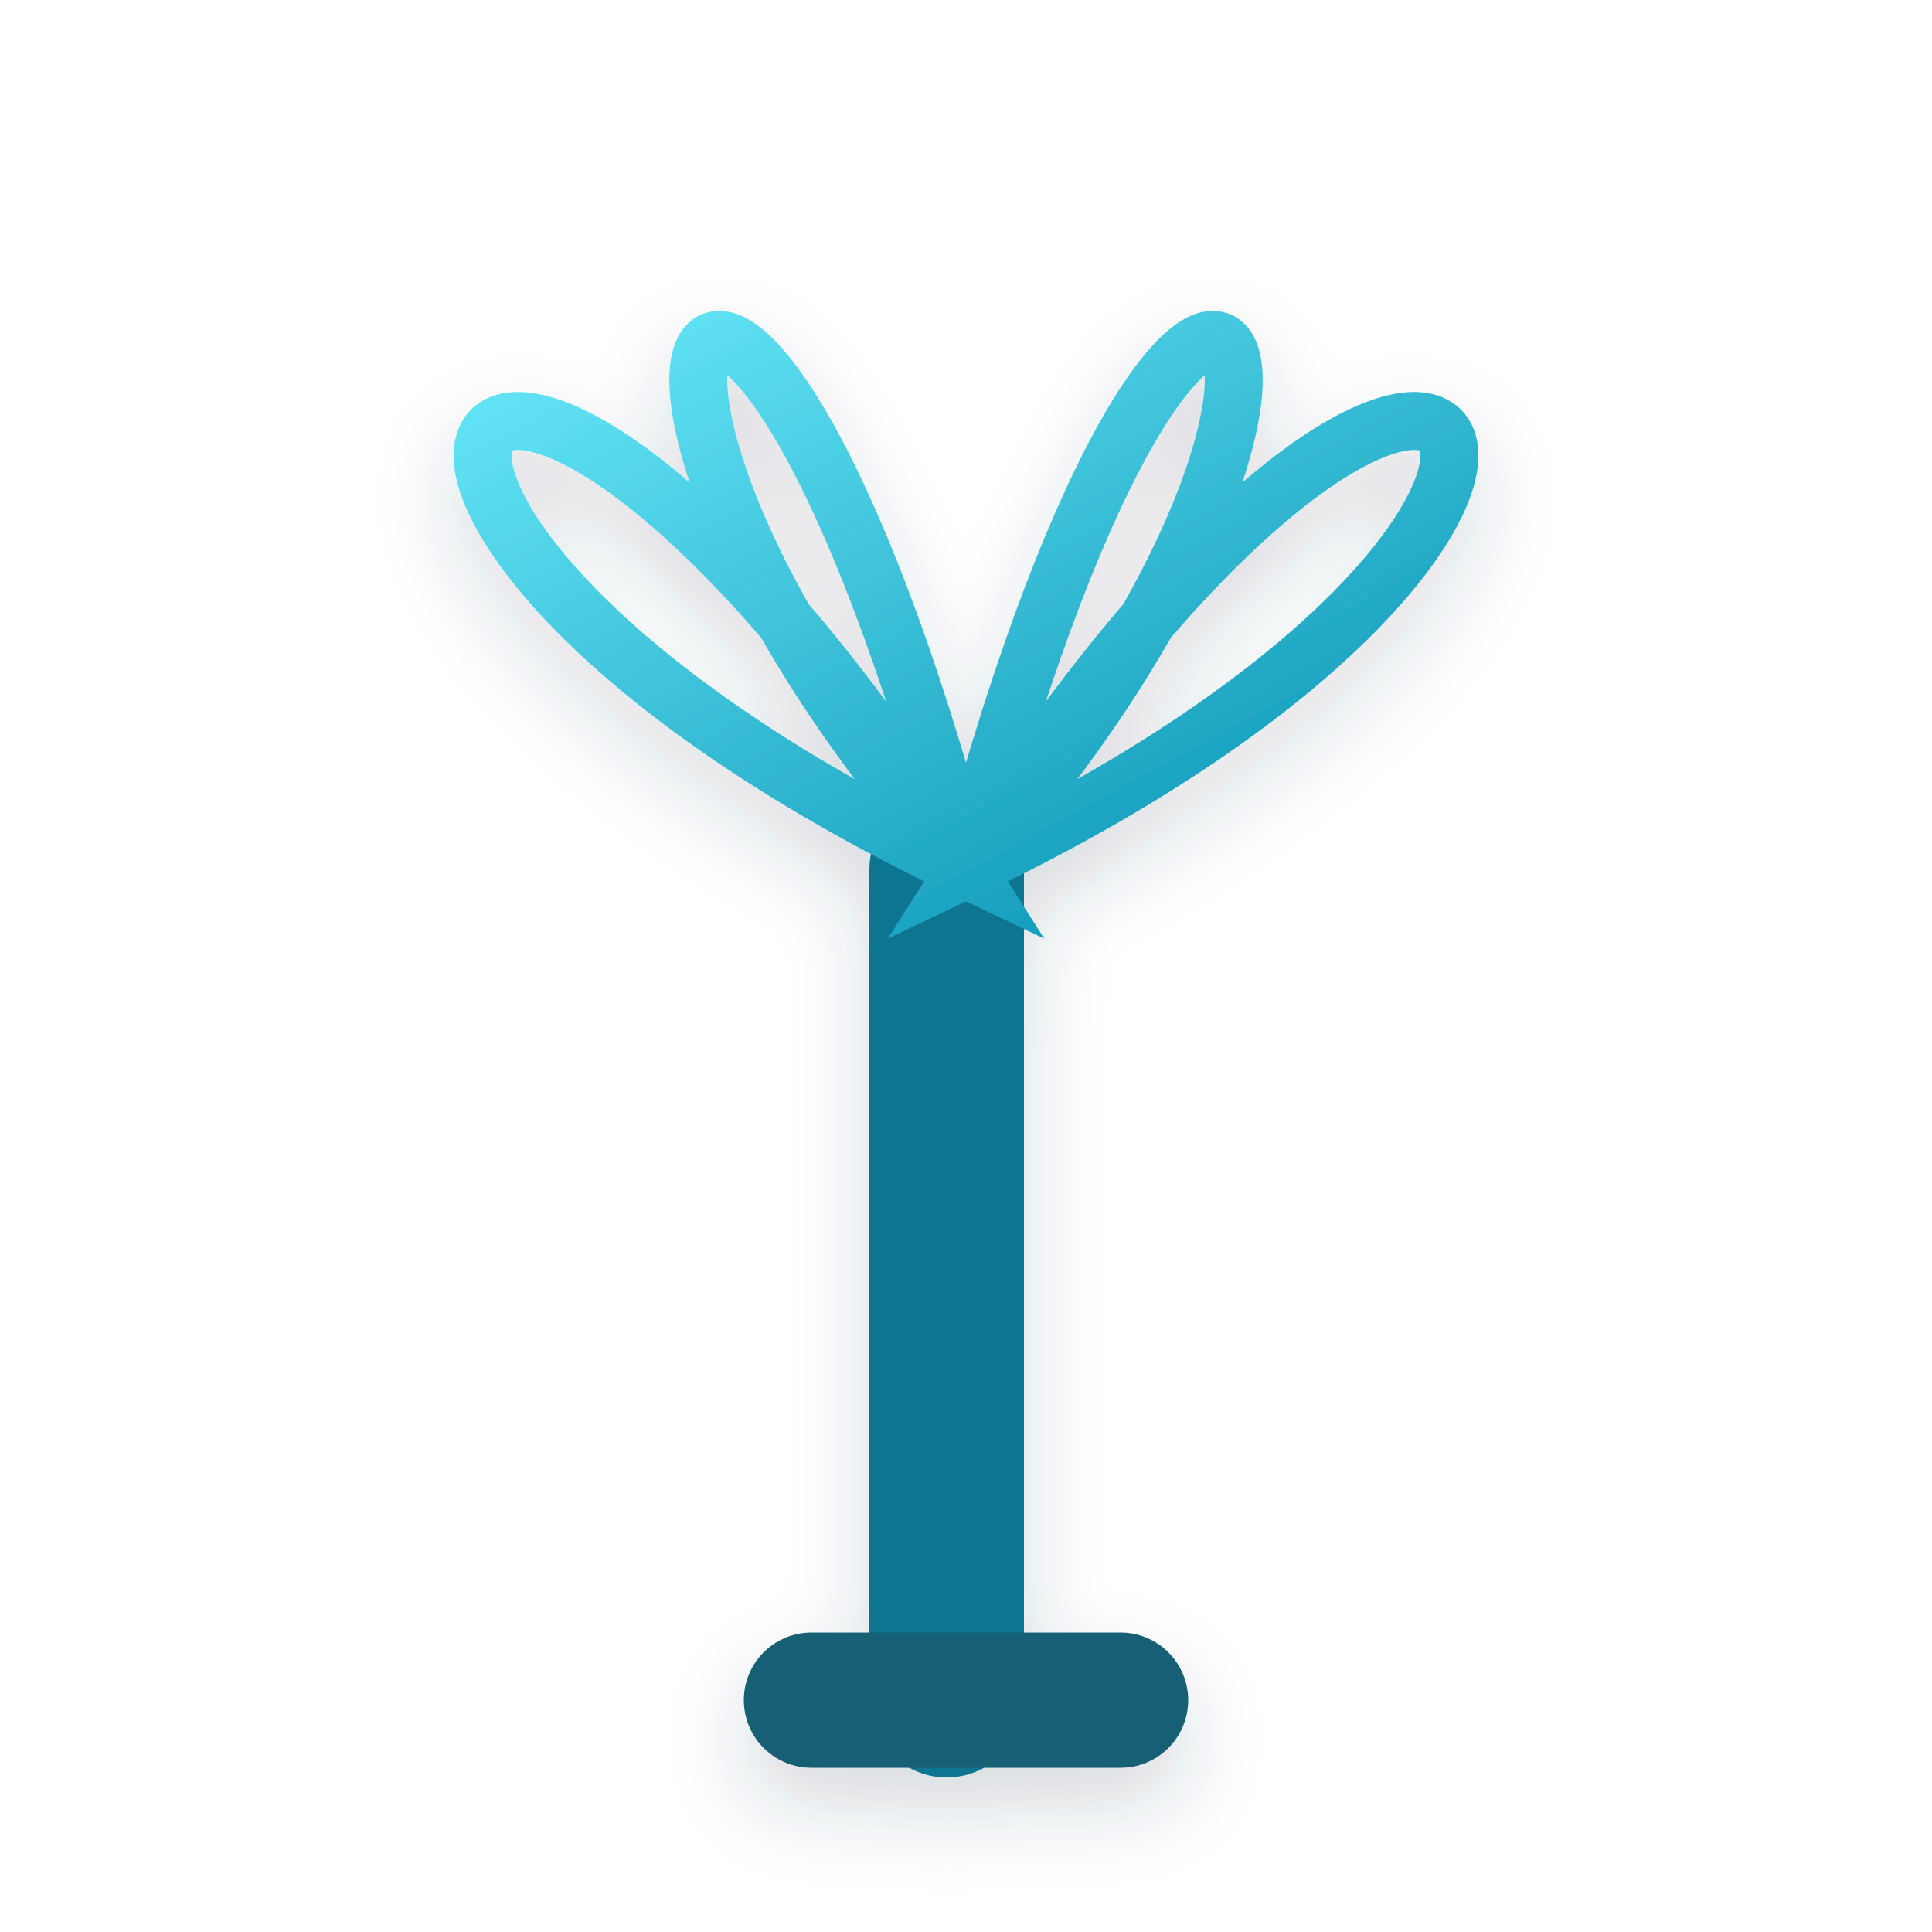
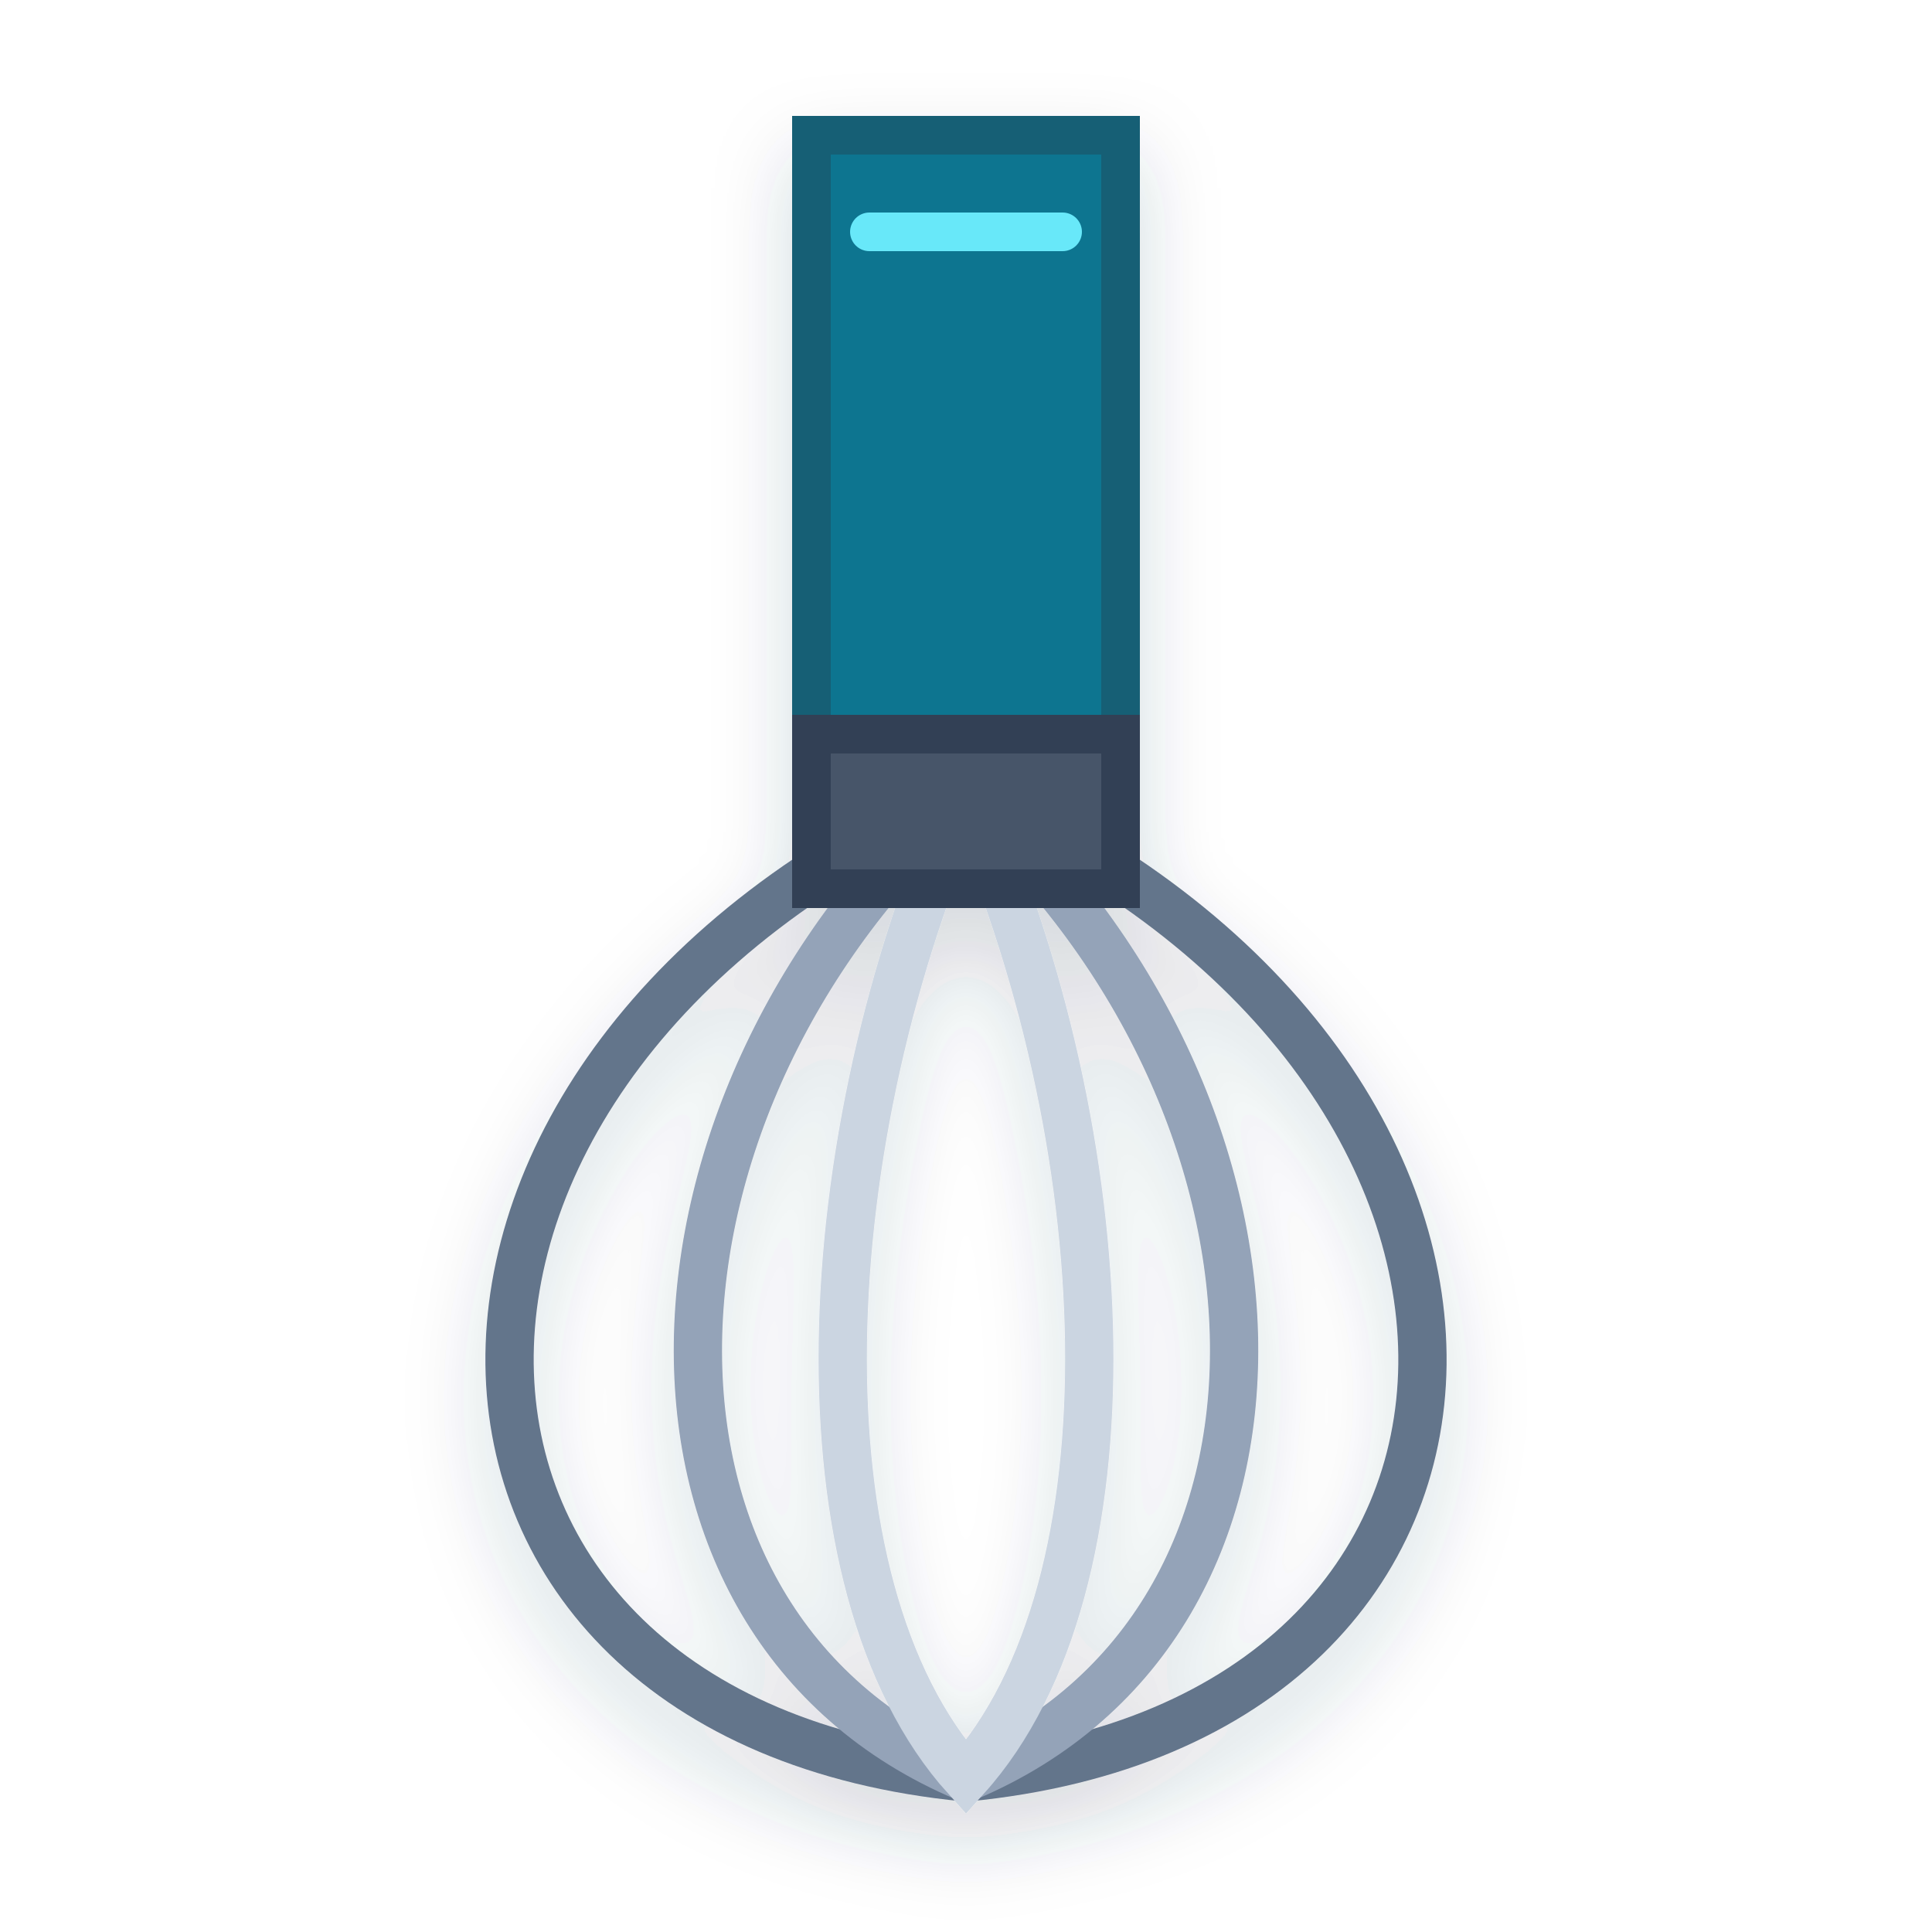
<svg xmlns="http://www.w3.org/2000/svg" viewBox="0 0 100 100">
  <defs>
    <linearGradient id="kitchen-whisk-main" x1="0" y1="0" x2="1" y2="1">
-       <stop offset="0" stop-color="#67e8f9" />
-       <stop offset="1" stop-color="#0891b2" />
+       <stop offset="0" stop-color="#e2e8f0" />
+       <stop offset="1" stop-color="#94a3b8" />
    </linearGradient>
    <filter id="kitchen-whisk-shadow" x="-20%" y="-20%" width="140%" height="140%">
      <feDropShadow dx="0" dy="2" stdDeviation="2" flood-color="#334155" flood-opacity=".18" />
    </filter>
  </defs>
  <g filter="url(#kitchen-whisk-shadow)">
-     <path d="M49 45v43" fill="none" stroke="#0e7490" stroke-width="8" stroke-linecap="round" />
-     <path d="M50 45C10 26 24 4 50 45Zm0 0C90 26 76 4 50 45Zm0 0C26 18 38 0 50 45Zm0 0c24-27 12-45 0 0Z" fill="none" stroke="url(#kitchen-whisk-main)" stroke-width="3" />
-     <path d="M42 88h16" fill="none" stroke="#155e75" stroke-width="7" stroke-linecap="round" />
+     <path d="M42 7h16v35H42Z" fill="#0e7490" stroke="#155e75" stroke-width="2" />
+     <path d="M45 12h10" fill="none" stroke="#67e8f9" stroke-width="2" stroke-linecap="round" />
+     <path d="M50 41C18 55 19 89 50 92C81 89 82 55 50 41Z" fill="none" stroke="#64748b" stroke-width="2.5" />
+     <path d="M50 41C32 57 31 84 50 92C69 84 68 57 50 41Z" fill="none" stroke="#94a3b8" stroke-width="2.5" />
+     <path d="M50 41C42 59 41 82 50 92C59 82 58 59 50 41Z" fill="none" stroke="#cbd5e1" stroke-width="2.5" />
+     <path d="M42 38h16v8H42Z" fill="#475569" stroke="#334155" stroke-width="2" />
  </g>
</svg>
